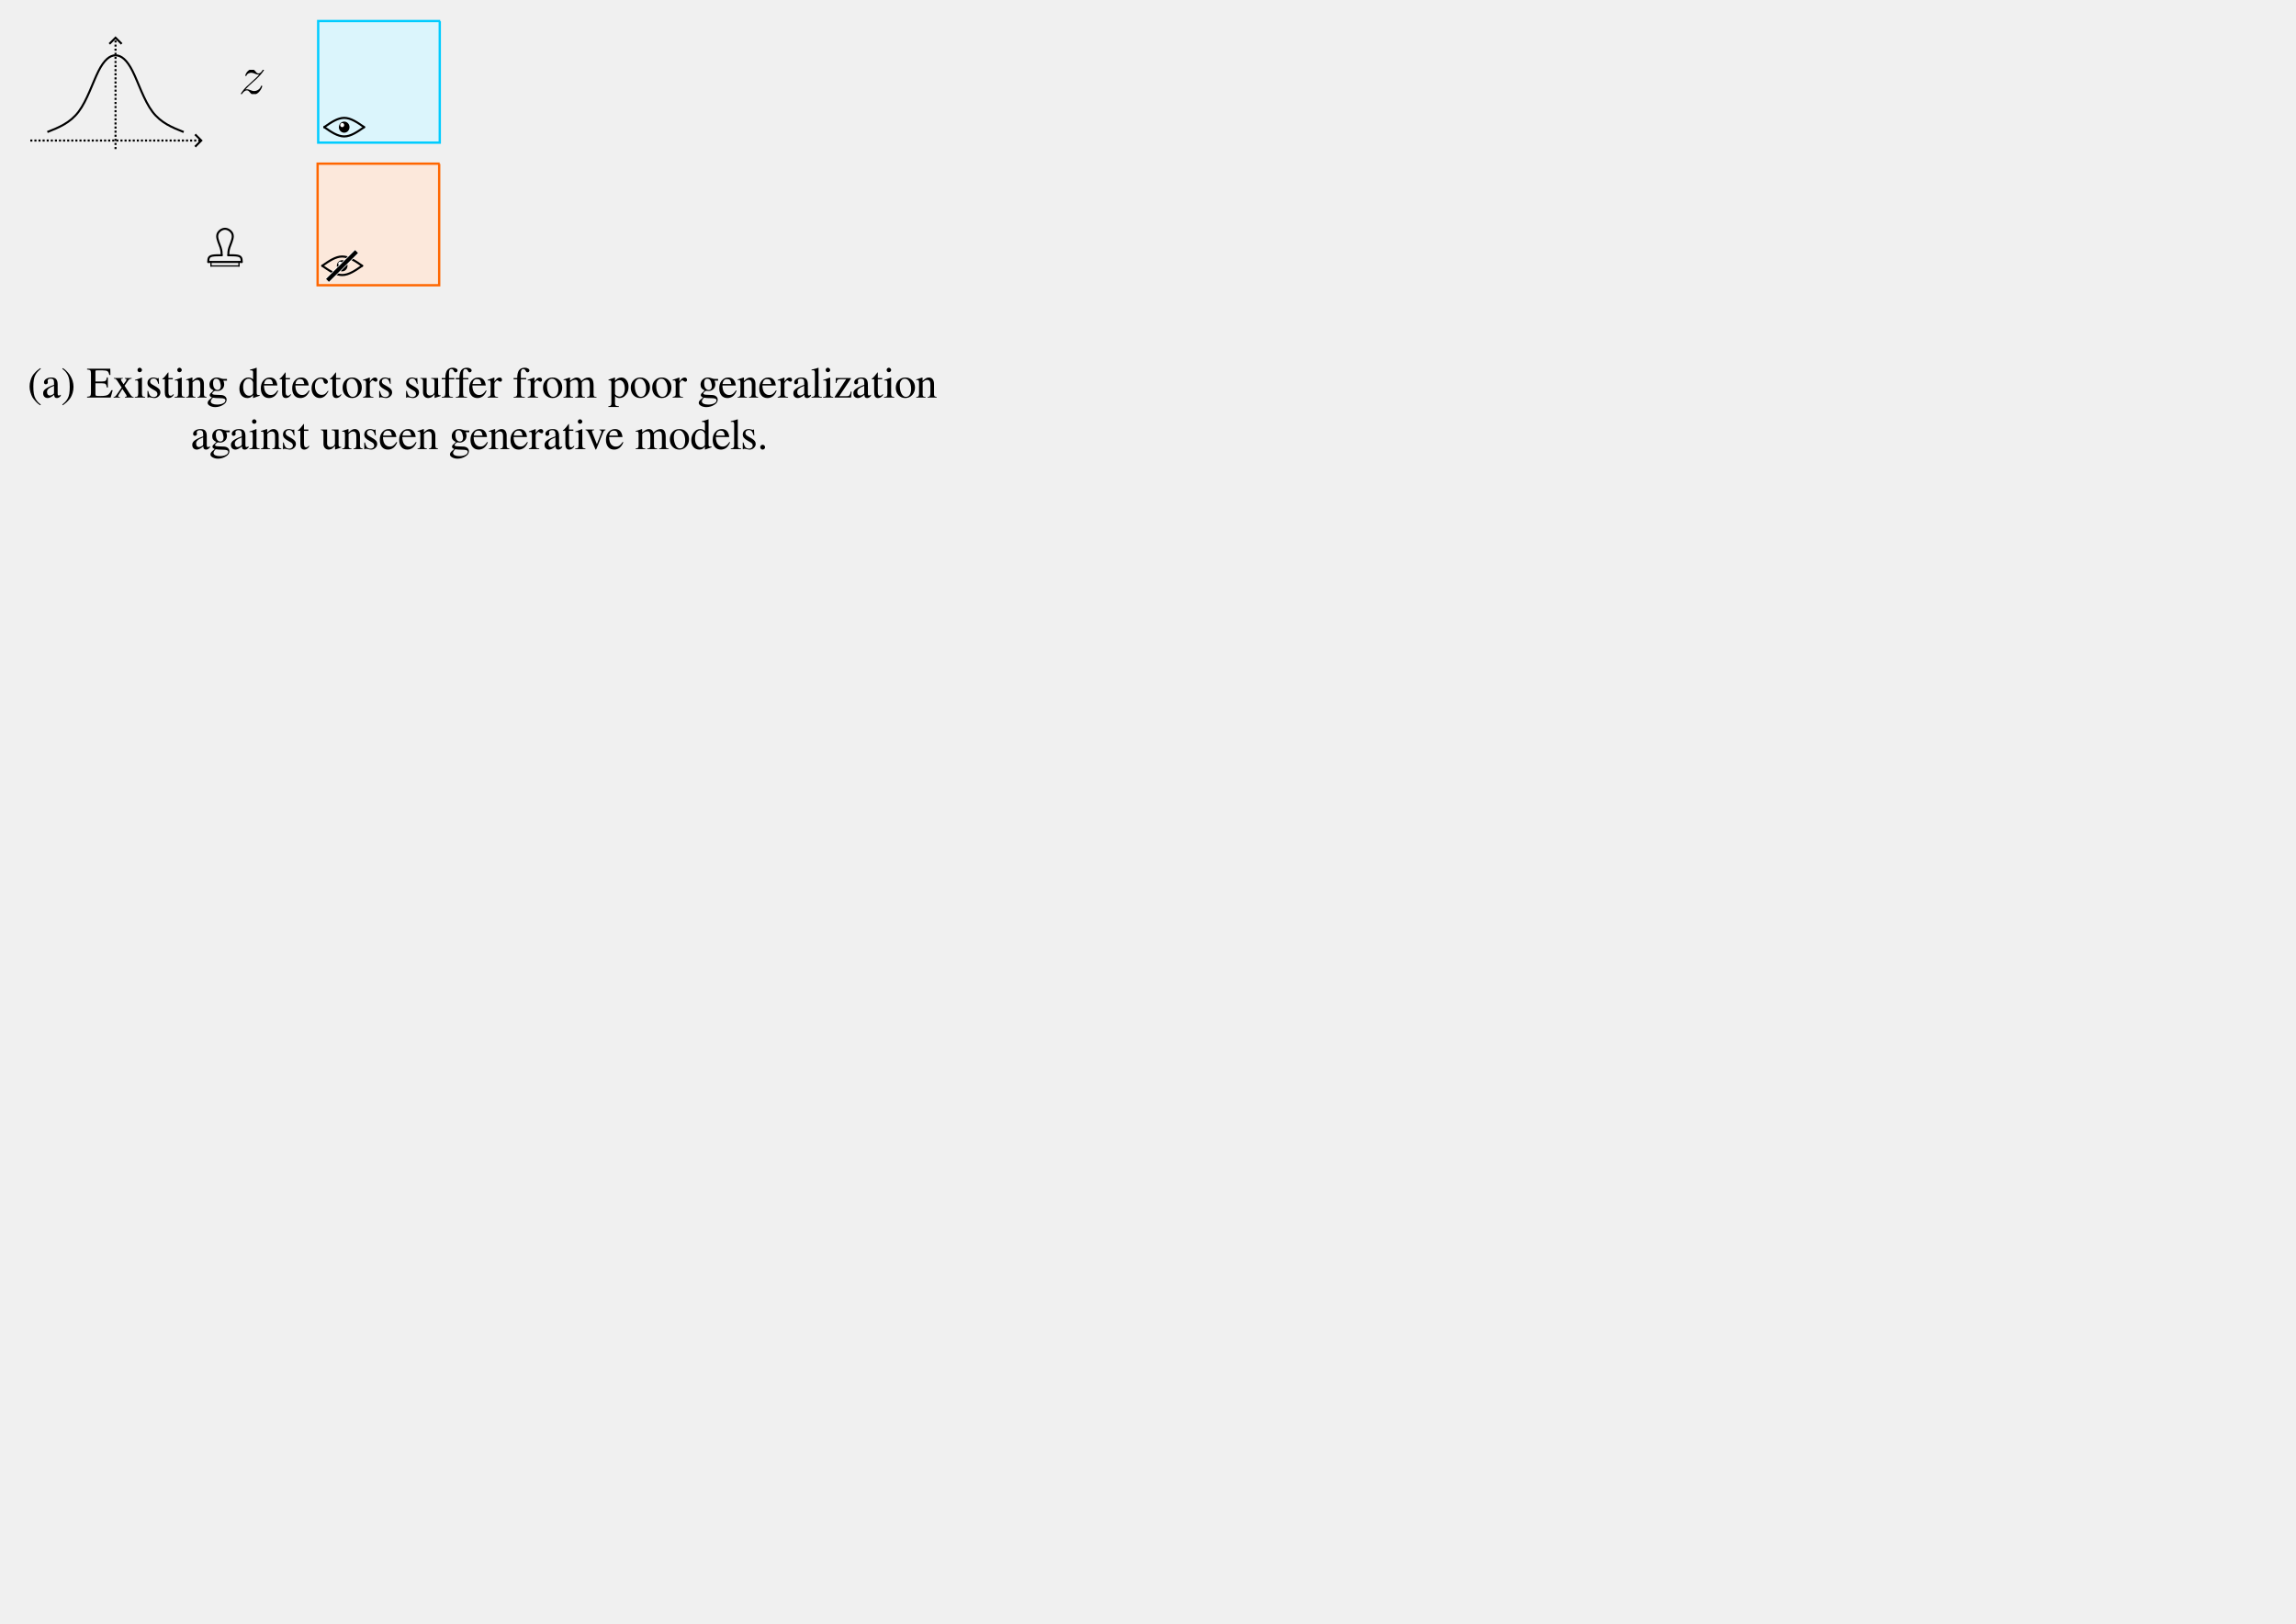
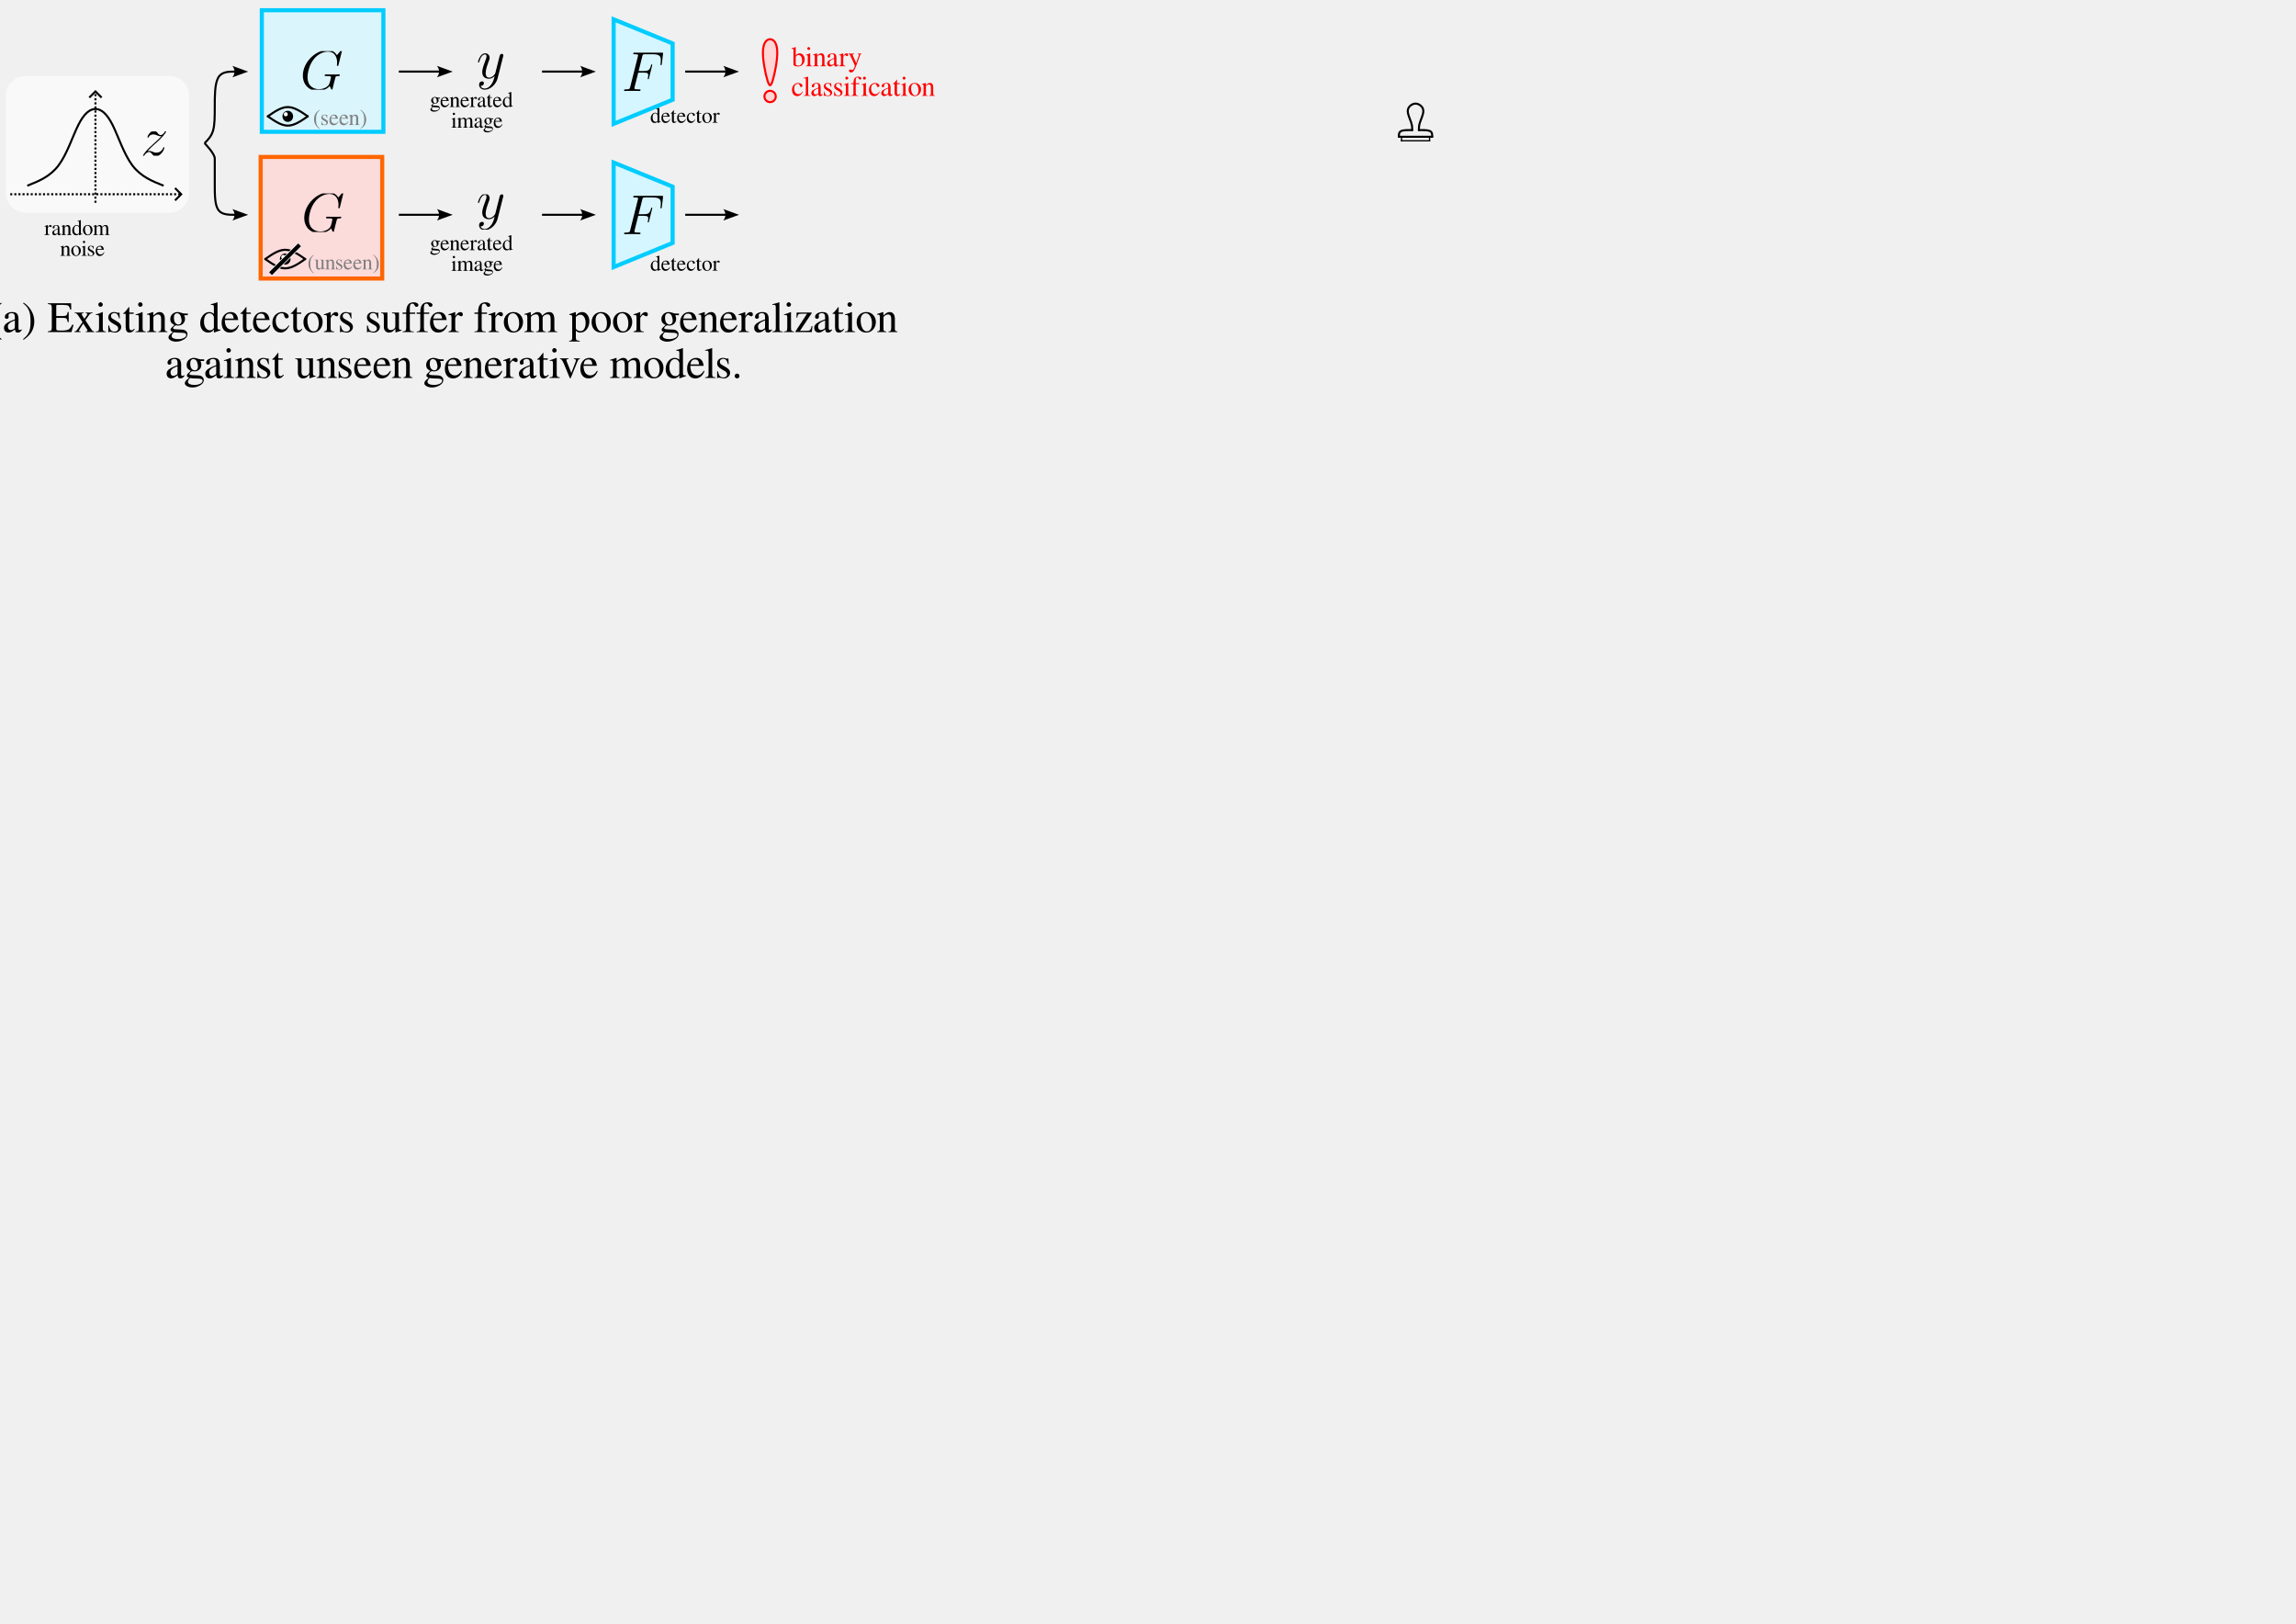
<svg xmlns="http://www.w3.org/2000/svg" width="297mm" height="210mm" viewBox="0 0 297 210" version="1.1" id="svg878">
  <defs id="defs875">
+     <marker style="overflow:visible" id="marker6601" refX="0" refY="0" orient="auto-start-reverse" markerWidth="7.7" markerHeight="5.6" viewBox="0 0 7.7 5.6" preserveAspectRatio="xMidYMid">
+       <path transform="scale(0.7)" d="M -2,-4 9,0 -2,4 c 2,-2.33 2,-5.66 0,-8 z" style="fill:context-stroke;fill-rule:evenodd;stroke:none" id="path6599" />
+     </marker>
+     <marker style="overflow:visible" id="marker6501" refX="0" refY="0" orient="auto-start-reverse" markerWidth="7.7" markerHeight="5.6" viewBox="0 0 7.7 5.6" preserveAspectRatio="xMidYMid">
+       <path transform="scale(0.7)" d="M -2,-4 9,0 -2,4 c 2,-2.33 2,-5.66 0,-8 z" style="fill:context-stroke;fill-rule:evenodd;stroke:none" id="path6499" />
+     </marker>
+     <marker style="overflow:visible" id="marker5292" refX="0" refY="0" orient="auto-start-reverse" markerWidth="7.7" markerHeight="5.6" viewBox="0 0 7.7 5.6" preserveAspectRatio="xMidYMid">
+       <path transform="scale(0.7)" d="M -2,-4 9,0 -2,4 c 2,-2.33 2,-5.66 0,-8 z" style="fill:context-stroke;fill-rule:evenodd;stroke:none" id="path5290" />
+     </marker>
+     <marker style="overflow:visible" id="Arrow2" refX="0" refY="0" orient="auto-start-reverse" markerWidth="7.7" markerHeight="5.6" viewBox="0 0 7.7 5.6" preserveAspectRatio="xMidYMid">
+       <path transform="scale(0.7)" d="M -2,-4 9,0 -2,4 c 2,-2.33 2,-5.66 0,-8 z" style="fill:context-stroke;fill-rule:evenodd;stroke:none" id="arrow2L" />
+     </marker>
    <marker style="overflow:visible" id="marker2051" refX="0" refY="0" orient="auto-start-reverse" markerWidth="4.061" markerHeight="6.707" viewBox="0 0 4.061 6.707" preserveAspectRatio="xMidYMid">
      <path style="fill:none;stroke:context-stroke;stroke-width:1;stroke-linecap:butt" d="M 3,-3 0,0 3,3" id="path2049" transform="rotate(180,0.125,0)" />
    </marker>
    <marker style="overflow:visible" id="Arrow1" refX="0" refY="0" orient="auto-start-reverse" markerWidth="4.061" markerHeight="6.707" viewBox="0 0 4.061 6.707" preserveAspectRatio="xMidYMid">
      <path style="fill:none;stroke:context-stroke;stroke-width:1;stroke-linecap:butt" d="M 3,-3 0,0 3,3" id="path5057" transform="rotate(180,0.125,0)" />
    </marker>
    <clipPath id="clipPath3138">
      <path d="M 0,0 H 10 V 8.895 H 0 Z m 0,0" id="path1634" />
    </clipPath>
+     <marker style="overflow:visible" id="marker6601-1" refX="0" refY="0" orient="auto-start-reverse" markerWidth="7.7" markerHeight="5.6" viewBox="0 0 7.7 5.6" preserveAspectRatio="xMidYMid">
+       <path transform="scale(0.7)" d="M -2,-4 9,0 -2,4 c 2,-2.33 2,-5.66 0,-8 z" style="fill:context-stroke;fill-rule:evenodd;stroke:none" id="path6599-9" />
+     </marker>
+     <marker style="overflow:visible" id="marker6601-1-8" refX="0" refY="0" orient="auto-start-reverse" markerWidth="7.7" markerHeight="5.6" viewBox="0 0 7.7 5.6" preserveAspectRatio="xMidYMid">
+       <path transform="scale(0.7)" d="M -2,-4 9,0 -2,4 c 2,-2.33 2,-5.66 0,-8 z" style="fill:context-stroke;fill-rule:evenodd;stroke:none" id="path6599-9-4" />
+     </marker>
+     <marker style="overflow:visible" id="marker6601-1-1" refX="0" refY="0" orient="auto-start-reverse" markerWidth="7.7" markerHeight="5.6" viewBox="0 0 7.7 5.6" preserveAspectRatio="xMidYMid">
+       <path transform="scale(0.7)" d="M -2,-4 9,0 -2,4 c 2,-2.33 2,-5.66 0,-8 z" style="fill:context-stroke;fill-rule:evenodd;stroke:none" id="path6599-9-0" />
+     </marker>
+     <marker style="overflow:visible" id="marker6601-1-2" refX="0" refY="0" orient="auto-start-reverse" markerWidth="7.7" markerHeight="5.6" viewBox="0 0 7.7 5.6" preserveAspectRatio="xMidYMid">
+       <path transform="scale(0.7)" d="M -2,-4 9,0 -2,4 c 2,-2.33 2,-5.66 0,-8 z" style="fill:context-stroke;fill-rule:evenodd;stroke:none" id="path6599-9-06" />
+     </marker>
+     <clipPath id="clipPath3311">
+       <path d="M 0,0 H 10 V 12.914 H 0 Z m 0,0" id="path2431" />
+     </clipPath>
+     <clipPath id="clipPath3311-5">
+       <path d="M 0,0 H 10 V 12.914 H 0 Z m 0,0" id="path2431-4" />
+     </clipPath>
+     <clipPath id="clipPath3200">
+       <path d="M 0,0 H 15.906 V 14.117 H 0 Z m 0,0" id="path948" />
+     </clipPath>
+     <clipPath id="clipPath3200-7">
+       <path d="M 0,0 H 15.906 V 14.117 H 0 Z m 0,0" id="path948-4" />
+     </clipPath>
+     <clipPath id="clipPath3200-7-4">
+       <path d="M 0,0 H 15.906 V 14.117 H 0 Z m 0,0" id="path948-4-3" />
+     </clipPath>
+     <clipPath id="clipPath2093">
+       <path d="M 1,0 H 15.961 V 14.117 H 1 Z m 0,0" id="path2044" />
+     </clipPath>
+     <clipPath id="clipPath2093-8">
+       <path d="M 1,0 H 15.961 V 14.117 H 1 Z m 0,0" id="path2044-9" />
+     </clipPath>
  </defs>
  <g id="layer1">
-     <g id="g2290">
-       <path style="fill:none;stroke:#000000;stroke-width:0.265px;stroke-linecap:butt;stroke-linejoin:miter;stroke-opacity:1" d="m 6.125,17.075 c 1.47,-0.584 2.94,-1.167 4.042,-2.626 1.102,-1.459 1.837,-3.794 2.572,-5.253 0.735,-1.459 1.47,-2.043 2.205,-2.043 0.735,1.133e-4 1.47,0.584 2.205,2.043 0.735,1.459 1.47,3.794 2.572,5.253 1.103,1.459 2.572,2.043 4.042,2.626" id="path1212" />
-       <path style="fill:none;stroke:#000000;stroke-width:0.265px;stroke-linecap:butt;stroke-linejoin:miter;stroke-dasharray:0.265, 0.265;stroke-dashoffset:0;stroke-opacity:1;marker-end:url(#Arrow1)" d="m 3.92,18.177 c 7.35,0 14.699,0 22.049,0" id="path1216" />
-       <path style="fill:none;stroke:#000000;stroke-width:0.265px;stroke-linecap:butt;stroke-linejoin:miter;stroke-dasharray:0.265, 0.265;stroke-dashoffset:0;stroke-opacity:1;marker-end:url(#marker2051)" d="m 14.944,19.28 c 0,-4.777 0,-9.554 0,-14.332" id="path2039" />
-     </g>
-     <g transform="translate(31.12713,8.951736)" id="g2197">
+     <rect style="fill:#f9f9f9;fill-opacity:0.999;stroke:none;stroke-width:0.165;stroke-linecap:round;stroke-linejoin:miter;stroke-dasharray:none;stroke-dashoffset:0" id="rect5987" width="23.716" height="17.679" x="0.755" y="9.832" ry="2.573" />
+     <path style="fill:none;stroke:#000000;stroke-width:0.265px;stroke-linecap:butt;stroke-linejoin:miter;stroke-opacity:1" d="m 3.528,24.019 c 1.47,-0.584 2.94,-1.167 4.042,-2.626 1.102,-1.459 1.837,-3.794 2.572,-5.253 0.735,-1.459 1.47,-2.043 2.205,-2.043 0.735,1.13e-4 1.47,0.584 2.205,2.043 0.735,1.459 1.47,3.794 2.572,5.253 1.103,1.459 2.572,2.043 4.042,2.626" id="path1212" />
+     <path style="fill:none;stroke:#000000;stroke-width:0.265px;stroke-linecap:butt;stroke-linejoin:miter;stroke-dasharray:0.265, 0.265;stroke-dashoffset:0;stroke-opacity:1;marker-end:url(#Arrow1)" d="m 1.323,25.121 c 7.35,0 14.699,0 22.049,0" id="path1216" />
+     <path style="fill:none;stroke:#000000;stroke-width:0.265px;stroke-linecap:butt;stroke-linejoin:miter;stroke-dasharray:0.265, 0.265;stroke-dashoffset:0;stroke-opacity:1;marker-end:url(#marker2051)" d="m 12.347,26.223 c 0,-4.777 0,-9.554 0,-14.332" id="path2039" />
+     <g transform="translate(18.4742,16.92327)" id="g2197">
      <g id="surface1" transform="matrix(0.352778,0,0,0.352778,-0.314193,0.075274)">
        <g clip-path="url(#clipPath3138)" clip-rule="nonzero" id="g19">
          <g style="fill:#000000;fill-opacity:1" id="g17">
            <g id="use15" transform="translate(0,8.896)">
              <path style="stroke:none" d="M 2.625,-1.672 C 3.516,-2.688 4.234,-3.328 5.266,-4.25 6.5,-5.328 7.047,-5.844 7.328,-6.156 8.781,-7.578 9.5,-8.781 9.5,-8.938 9.5,-9.109 9.344,-9.109 9.297,-9.109 9.156,-9.109 9.109,-9.031 9,-8.875 8.484,-8 8,-7.562 7.453,-7.562 c -0.438,0 -0.656,-0.188 -1.047,-0.672 -0.438,-0.531 -0.781,-0.875 -1.391,-0.875 -1.5,0 -2.406,1.875 -2.406,2.312 0,0.062 0.016,0.188 0.203,0.188 0.156,0 0.188,-0.078 0.25,-0.234 0.344,-0.812 1.344,-0.969 1.734,-0.969 0.422,0 0.844,0.156 1.281,0.328 0.781,0.344 1.109,0.344 1.312,0.344 0.156,0 0.234,0 0.328,-0.031 C 7.047,-6.359 5.922,-5.375 5,-4.531 l -2.094,1.922 c -1.25,1.281 -2.016,2.5 -2.016,2.656 0,0.125 0.094,0.156 0.219,0.156 0.125,0 0.156,-0.016 0.297,-0.266 0.328,-0.516 0.984,-1.281 1.75,-1.281 0.438,0 0.641,0.141 1.062,0.656 0.391,0.453 0.734,0.891 1.406,0.891 2.016,0 3.172,-2.625 3.172,-3.094 0,-0.078 -0.016,-0.203 -0.219,-0.203 -0.172,0 -0.188,0.078 -0.25,0.281 C 7.875,-1.594 6.656,-1.094 5.844,-1.094 5.406,-1.094 5,-1.234 4.562,-1.422 3.734,-1.75 3.516,-1.75 3.25,-1.75 c -0.219,0 -0.438,0 -0.625,0.078 z m 0,0" id="path26" />
            </g>
          </g>
        </g>
      </g>
    </g>
-     <rect style="fill:#d5f6ff;fill-opacity:0.796;stroke:#00ccff;stroke-width:0.3;stroke-linecap:square;stroke-dasharray:0.265, 0.265;stroke-dashoffset:0" id="rect2250" width="15.725" height="15.725" x="41.16" y="2.721" />
-     <rect style="fill:#ffe6d5;fill-opacity:0.796;stroke:#ff6600;stroke-width:0.3;stroke-linecap:square;stroke-dasharray:0.265, 0.265;stroke-dashoffset:0" id="rect2250-3" width="15.725" height="15.725" x="41.085" y="21.167" />
-     <g id="g2745" transform="translate(-40.52141,13.65586)">
+     <rect style="fill:#d5f6ff;fill-opacity:0.796;stroke:#00ccff;stroke-width:0.53;stroke-linecap:square;stroke-dasharray:none;stroke-dashoffset:0" id="rect2250" width="15.725" height="15.725" x="33.867" y="1.323" />
+     <rect style="fill:#ffd5d5;fill-opacity:0.796;stroke:#ff6600;stroke-width:0.53;stroke-linecap:square;stroke-dasharray:none;stroke-dashoffset:0" id="rect2250-3" width="15.725" height="15.725" x="33.717" y="20.298" />
+     <g id="g2745" transform="translate(113.4831,-2.532815)">
      <path style="fill:none;stroke:#000000;stroke-width:0.265px;stroke-linecap:round;stroke-linejoin:miter;stroke-opacity:1" d="m 69.194,19.356 c 0,-0.288 0,-0.576 -0.144,-1.009 -0.144,-0.433 -0.431,-1.01 -0.431,-1.442 -5.2e-5,-0.432 0.288,-0.721 0.575,-0.865 0.288,-0.144 0.575,-0.144 0.863,8.9e-5 0.288,0.144 0.575,0.433 0.575,0.865 -1.06e-4,0.433 -0.288,1.009 -0.431,1.442 -0.144,0.433 -0.144,0.721 -0.144,1.009" id="path2409" />
      <path style="fill:none;stroke:#000000;stroke-width:0.265px;stroke-linecap:round;stroke-linejoin:miter;stroke-opacity:1" d="m 67.469,20.221 h 4.314" id="path2521" />
      <path style="fill:none;stroke:#000000;stroke-width:0.265px;stroke-linecap:round;stroke-linejoin:miter;stroke-opacity:1" d="m 69.194,19.356 c -0.46,0 -0.92,0 -1.208,0.058 -0.288,0.058 -0.403,0.173 -0.46,0.317 -0.058,0.144 -0.058,0.317 -0.058,0.49" id="path2541" />
      <path style="fill:none;stroke:#000000;stroke-width:0.265px;stroke-linecap:round;stroke-linejoin:miter;stroke-opacity:1" d="m 70.057,19.356 c 0.46,0 0.921,0 1.208,0.058 0.288,0.058 0.403,0.173 0.46,0.317 0.057,0.144 0.057,0.317 0.057,0.49" id="path2557" />
      <path style="fill:none;stroke:#000000;stroke-width:0.165;stroke-linecap:square;stroke-linejoin:miter;stroke-dasharray:none;stroke-opacity:1" d="m 67.814,20.221 c 0,0.173 0,0.346 0,0.519" id="path2614" />
      <path style="fill:none;stroke:#000000;stroke-width:0.165;stroke-linecap:square;stroke-linejoin:miter;stroke-dasharray:none;stroke-opacity:1" d="m 71.437,20.221 c 1.72e-4,0.173 1.72e-4,0.346 0,0.519" id="path2630" />
      <path style="fill:none;stroke:#000000;stroke-width:0.165;stroke-linecap:square;stroke-linejoin:miter;stroke-dasharray:none;stroke-opacity:1" d="m 67.814,20.74 h 3.624" id="path2632" />
    </g>
-     <g id="g3177" transform="matrix(0.7965734,0,0,0.8402719,-10.74976,-1.058676)" style="stroke-width:1.222">
+     <g id="g3177" transform="matrix(0.7965734,0,0,0.8402719,-18.04352,-2.456592)" style="stroke-width:1.222">
      <path style="fill:none;stroke:#000000;stroke-width:0.323px;stroke-linecap:round;stroke-linejoin:miter;stroke-opacity:1" d="m 66.146,20.83 c 1.08,-0.714 2.161,-1.428 3.241,-1.427 1.08,1.07e-4 2.161,0.714 3.241,1.427" id="path2824" />
      <path style="fill:none;stroke:#000000;stroke-width:0.323px;stroke-linecap:round;stroke-linejoin:miter;stroke-opacity:1" d="m 66.146,20.83 c 1.081,0.714 2.161,1.428 3.241,1.428 1.08,-1.06e-4 2.161,-0.714 3.241,-1.428" id="path2840" />
      <ellipse style="fill:#000000;fill-opacity:0.999;stroke:none;stroke-width:0.202;stroke-linecap:square;stroke-linejoin:miter;stroke-dasharray:none;stroke-dashoffset:0" id="path2960" cx="69.387" cy="20.83" rx="0.864" ry="0.856" />
      <ellipse style="fill:#ffffff;fill-opacity:1;stroke:none;stroke-width:0.202;stroke-linecap:round;stroke-linejoin:miter;stroke-dasharray:none;stroke-dashoffset:0" id="path3118" cx="69.063" cy="20.509" rx="0.324" ry="0.321" />
    </g>
-     <g id="g3605" transform="translate(-20.3508,13.37094)">
+     <g id="g3605" transform="translate(-27.71955,12.50219)">
      <g id="g3681" transform="translate(-0.1873382,-0.06438965)">
        <g id="g3177-5" transform="matrix(0.7965734,0,0,0.8402719,9.529802,3.563867)" style="stroke-width:1.222">
          <path style="fill:none;stroke:#000000;stroke-width:0.323px;stroke-linecap:round;stroke-linejoin:miter;stroke-opacity:1" d="m 66.146,20.83 c 1.08,-0.714 2.161,-1.428 3.241,-1.427 1.08,1.07e-4 2.161,0.714 3.241,1.427" id="path2824-3" />
          <path style="fill:none;stroke:#000000;stroke-width:0.323px;stroke-linecap:round;stroke-linejoin:miter;stroke-opacity:1" d="m 66.146,20.83 c 1.081,0.714 2.161,1.428 3.241,1.428 1.08,-1.06e-4 2.161,-0.714 3.241,-1.428" id="path2840-5" />
          <ellipse style="fill:#000000;fill-opacity:0.999;stroke:none;stroke-width:0.202;stroke-linecap:square;stroke-linejoin:miter;stroke-dasharray:none;stroke-dashoffset:0" id="path2960-6" cx="69.387" cy="20.83" rx="0.864" ry="0.856" />
          <ellipse style="fill:#ffffff;fill-opacity:1;stroke:none;stroke-width:0.202;stroke-linecap:round;stroke-linejoin:miter;stroke-dasharray:none;stroke-dashoffset:0" id="path3118-2" cx="69.063" cy="20.509" rx="0.324" ry="0.321" />
        </g>
        <rect style="fill:#ffffff;fill-opacity:0.999;stroke:none;stroke-width:0.165;stroke-linecap:round;stroke-linejoin:miter;stroke-dasharray:none;stroke-dashoffset:0" id="rect3341" width="0.713" height="5.311" x="60.222" y="-33.759" transform="matrix(0.7047557,0.7094501,-0.7103265,0.7038724,0,0)" />
        <rect style="fill:#000000;fill-opacity:0.999;stroke:none;stroke-width:0.165;stroke-linecap:round;stroke-linejoin:miter;stroke-dasharray:none;stroke-dashoffset:0" id="rect3339" width="0.529" height="5.292" x="60.335" y="-33.776" transform="rotate(45.22584)" />
      </g>
    </g>
-     <text xml:space="preserve" style="font-size:5.644px;line-height:1.05;font-family:FreeSerif;-inkscape-font-specification:'FreeSerif, Normal';font-variant-ligatures:none;letter-spacing:0px;word-spacing:0px;stroke-width:0.265;font-weight:normal;font-style:normal;font-stretch:normal;font-variant:normal;font-variant-caps:normal;font-variant-numeric:normal;font-variant-east-asian:normal" x="3.562" y="51.418" id="text3867">
-       <tspan style="stroke-width:0.265;-inkscape-font-specification:'FreeSerif, Normal';font-family:FreeSerif;font-weight:normal;font-style:normal;font-stretch:normal;font-variant:normal;font-size:5.644px;font-variant-ligatures:none;font-variant-caps:normal;font-variant-numeric:normal;font-variant-east-asian:normal" x="3.562" y="51.418" id="tspan3919">(a) Existing detectors suffer from poor generalization</tspan>
-       <tspan style="stroke-width:0.265;-inkscape-font-specification:'FreeSerif, Normal';font-family:FreeSerif;font-weight:normal;font-style:normal;font-stretch:normal;font-variant:normal;font-size:5.644px;font-variant-ligatures:none;font-variant-caps:normal;font-variant-numeric:normal;font-variant-east-asian:normal" x="3.562" y="58.085" id="tspan3927">               against unseen generative models. </tspan>
+     <text xml:space="preserve" style="font-style:normal;font-variant:normal;font-weight:normal;font-stretch:normal;font-size:5.644px;line-height:1.05;font-family:FreeSerif;-inkscape-font-specification:'FreeSerif, Normal';font-variant-ligatures:none;font-variant-caps:normal;font-variant-numeric:normal;font-variant-east-asian:normal;letter-spacing:0px;word-spacing:0px;stroke-width:0.265" x="62.264" y="42.951" id="text3867">
+       <tspan style="font-style:normal;font-variant:normal;font-weight:normal;font-stretch:normal;font-size:5.644px;font-family:FreeSerif;-inkscape-font-specification:'FreeSerif, Normal';font-variant-ligatures:none;font-variant-caps:normal;font-variant-numeric:normal;font-variant-east-asian:normal;text-align:center;text-anchor:middle;stroke-width:0.265" x="62.264" y="42.951" id="tspan3919">(a) Existing detectors suffer from poor generalization</tspan>
+       <tspan style="font-style:normal;font-variant:normal;font-weight:normal;font-stretch:normal;font-size:5.644px;font-family:FreeSerif;-inkscape-font-specification:'FreeSerif, Normal';font-variant-ligatures:none;font-variant-caps:normal;font-variant-numeric:normal;font-variant-east-asian:normal;text-align:center;text-anchor:middle;stroke-width:0.265" x="62.969" y="48.878" id="tspan3927">against unseen generative models. </tspan>
+     </text>
+     <path style="fill:none;stroke:#000000;stroke-width:0.265px;stroke-linecap:butt;stroke-linejoin:miter;stroke-opacity:1;marker-end:url(#Arrow2)" d="m 26.458,18.521 c 0.441,-0.441 0.882,-0.882 1.102,-1.631 0.22,-0.75 0.22,-1.808 0.22,-3.131 0,-1.323 0,-2.91 0.441,-3.704 0.441,-0.794 1.323,-0.794 2.205,-0.794" id="path4097" />
+     <path style="fill:none;stroke:#000000;stroke-width:0.265px;stroke-linecap:butt;stroke-linejoin:miter;stroke-opacity:1;marker-end:url(#marker5292)" d="m 26.458,18.521 c 0,0 1.323,1.323 1.323,1.985 0,0.662 0,1.984 0,3.307 0,1.323 0,2.646 0.441,3.307 0.441,0.661 1.323,0.661 2.205,0.661" id="path4113" />
+     <text xml:space="preserve" style="font-size:2.777px;line-height:1.25;font-family:FreeSerif;-inkscape-font-specification:'FreeSerif, Normal';font-variant-ligatures:none;letter-spacing:0px;word-spacing:0px;fill:#808080;stroke-width:0.265" x="39.763" y="34.837" id="text5562-9">
+       <tspan id="tspan5560-7" style="fill:#808080;stroke-width:0.265" x="39.763" y="34.837">(unseen)</tspan>
+     </text>
+     <text xml:space="preserve" style="font-size:2.925px;line-height:1.25;font-family:FreeSerif;-inkscape-font-specification:'FreeSerif, Normal';font-variant-ligatures:none;letter-spacing:0px;word-spacing:0px;fill:#808080;stroke-width:0.265" x="40.488" y="16.164" id="text5562-9-3">
+       <tspan id="tspan5560-7-6" style="fill:#808080;stroke-width:0.265" x="40.488" y="16.164">(seen)</tspan>
+     </text>
+     <path style="fill:none;stroke:#000000;stroke-width:0.265px;stroke-linecap:butt;stroke-linejoin:miter;stroke-opacity:1;marker-end:url(#marker6601)" d="m 51.594,9.26 c 1.764,0 3.528,0 5.292,0" id="path6443" />
+     <path style="fill:none;stroke:#000000;stroke-width:0.265px;stroke-linecap:butt;stroke-linejoin:miter;stroke-opacity:1;marker-end:url(#marker6601-1)" d="m 70.115,9.26 c 1.764,0 3.528,0 5.292,0" id="path6443-7" />
+     <path style="fill:none;stroke:#000000;stroke-width:0.265px;stroke-linecap:butt;stroke-linejoin:miter;stroke-opacity:1;marker-end:url(#marker6601-1-1)" d="m 88.635,9.26 c 1.764,0 3.528,0 5.292,0" id="path6443-7-3" />
+     <path style="fill:none;stroke:#000000;stroke-width:0.265px;stroke-linecap:butt;stroke-linejoin:miter;stroke-opacity:1;marker-end:url(#marker6601-1-8)" d="m 70.115,27.781 c 1.764,0 3.528,0 5.292,0" id="path6443-7-0" />
+     <path style="fill:none;stroke:#000000;stroke-width:0.265px;stroke-linecap:butt;stroke-linejoin:miter;stroke-opacity:1;marker-end:url(#marker6501)" d="m 51.594,27.781 c 1.764,0 3.528,0 5.292,0" id="path6471" />
+     <text xml:space="preserve" style="font-size:2.82px;line-height:0.95;font-family:FreeSerif;-inkscape-font-specification:'FreeSerif, Normal';font-variant-ligatures:none;letter-spacing:0px;word-spacing:0px;stroke-width:0.265" x="63.461" y="13.833" id="text6809">
+       <tspan style="text-align:center;text-anchor:middle;stroke-width:0.265" x="63.461" y="13.833" id="tspan6811">generated</tspan>
+       <tspan style="text-align:center;text-anchor:middle;stroke-width:0.265" x="63.461" y="16.512" id="tspan6815">image</tspan>
+     </text>
+     <text xml:space="preserve" style="font-size:2.82px;line-height:0.95;font-family:FreeSerif;-inkscape-font-specification:'FreeSerif, Normal';font-variant-ligatures:none;letter-spacing:0px;word-spacing:0px;stroke-width:0.265" x="90.367" y="15.875" id="text6809-3">
+       <tspan style="text-align:center;text-anchor:middle;stroke-width:0.265" x="90.367" y="15.875" id="tspan6815-4">detector</tspan>
+     </text>
+     <text xml:space="preserve" style="font-size:2.82px;line-height:0.95;font-family:FreeSerif;-inkscape-font-specification:'FreeSerif, Normal';font-variant-ligatures:none;letter-spacing:0px;word-spacing:0px;stroke-width:0.265" x="90.367" y="34.999" id="text6809-3-9">
+       <tspan style="text-align:center;text-anchor:middle;stroke-width:0.265" x="90.367" y="34.999" id="tspan6815-4-2">detector</tspan>
+     </text>
+     <text xml:space="preserve" style="font-size:2.82px;line-height:0.95;font-family:FreeSerif;-inkscape-font-specification:'FreeSerif, Normal';font-variant-ligatures:none;letter-spacing:0px;word-spacing:0px;stroke-width:0.265" x="12.431" y="30.399" id="text6809-3-9-0">
+       <tspan style="text-align:center;text-anchor:middle;stroke-width:0.265" x="12.431" y="30.399" id="tspan6815-4-2-6">random</tspan>
+       <tspan style="text-align:center;text-anchor:middle;stroke-width:0.265" x="12.431" y="33.078" id="tspan11460">noise</tspan>
+     </text>
+     <text xml:space="preserve" style="font-size:2.82px;line-height:0.95;font-family:FreeSerif;-inkscape-font-specification:'FreeSerif, Normal';font-variant-ligatures:none;letter-spacing:0px;word-spacing:0px;stroke-width:0.265" x="63.461" y="32.353" id="text6809-2">
+       <tspan style="text-align:center;text-anchor:middle;stroke-width:0.265" x="63.461" y="32.353" id="tspan6811-9">generated</tspan>
+       <tspan style="text-align:center;text-anchor:middle;stroke-width:0.265" x="63.461" y="35.033" id="tspan6815-3">image</tspan>
+     </text>
+     <path id="rect7039-6" style="fill:#d5f6ff;fill-opacity:0.999;stroke:#00ccff;stroke-width:0.53;stroke-linecap:round;stroke-dasharray:none" d="m 79.375,21.021 7.633,3.12 v 7.281 L 79.375,34.542 Z" />
+     <path style="fill:none;stroke:#000000;stroke-width:0.265px;stroke-linecap:butt;stroke-linejoin:miter;stroke-opacity:1;marker-end:url(#marker6601-1-2)" d="m 88.635,27.781 c 1.764,0 3.528,0 5.292,0" id="path6443-7-5" />
+     <g transform="translate(61.82565,6.895702)" id="g9162">
+       <g id="g9160" transform="matrix(0.352778,0,0,0.352778,-0.198437,0.075274)">
+         <g clip-path="url(#clipPath3311)" clip-rule="nonzero" id="g9158">
+           <g style="fill:#000000;fill-opacity:1" id="g9156">
+             <g id="g9154" transform="translate(0,8.896)">
+               <path style="stroke:none" d="m 5.438,2.312 c -0.562,0.781 -1.375,1.484 -2.375,1.484 -0.25,0 -1.25,-0.031 -1.547,-0.984 C 1.562,2.828 1.672,2.828 1.719,2.828 2.328,2.828 2.75,2.297 2.75,1.812 2.75,1.344 2.359,1.172 2.047,1.172 c -0.328,0 -1.062,0.25 -1.062,1.266 0,1.047 0.891,1.781 2.078,1.781 2.062,0 4.141,-1.906 4.719,-4.203 L 9.812,-8.031 c 0.016,-0.109 0.062,-0.234 0.062,-0.359 0,-0.312 -0.25,-0.516 -0.562,-0.516 -0.188,0 -0.609,0.094 -0.781,0.703 L 7,-2.125 c -0.094,0.375 -0.094,0.406 -0.266,0.641 -0.406,0.578 -1.094,1.281 -2.094,1.281 -1.156,0 -1.25,-1.141 -1.25,-1.703 0,-1.172 0.562,-2.766 1.109,-4.25 0.234,-0.594 0.359,-0.891 0.359,-1.297 0,-0.875 -0.625,-1.656 -1.641,-1.656 -1.891,0 -2.656,3 -2.656,3.156 0,0.094 0.078,0.188 0.219,0.188 0.188,0 0.203,-0.078 0.297,-0.375 0.484,-1.734 1.281,-2.562 2.078,-2.562 0.188,0 0.547,0 0.547,0.688 0,0.531 -0.234,1.141 -0.547,1.922 -1.016,2.703 -1.016,3.391 -1.016,3.891 0,1.953 1.406,2.406 2.438,2.406 0.609,0 1.344,-0.188 2.078,-0.953 l 0.016,0.031 C 6.359,0.5 6.156,1.297 5.438,2.312 Z m 0,0" id="path9152" />
+             </g>
+           </g>
+         </g>
+       </g>
+     </g>
+     <g transform="translate(61.82565,25.06651)" id="g9162-7">
+       <g id="g9160-6" transform="matrix(0.352778,0,0,0.352778,-0.198437,0.075274)">
+         <g clip-path="url(#clipPath3311-5)" clip-rule="nonzero" id="g9158-5">
+           <g style="fill:#000000;fill-opacity:1" id="g9156-6">
+             <g id="g9154-9" transform="translate(0,8.896)">
+               <path style="stroke:none" d="m 5.438,2.312 c -0.562,0.781 -1.375,1.484 -2.375,1.484 -0.25,0 -1.25,-0.031 -1.547,-0.984 C 1.562,2.828 1.672,2.828 1.719,2.828 2.328,2.828 2.75,2.297 2.75,1.812 2.75,1.344 2.359,1.172 2.047,1.172 c -0.328,0 -1.062,0.25 -1.062,1.266 0,1.047 0.891,1.781 2.078,1.781 2.062,0 4.141,-1.906 4.719,-4.203 L 9.812,-8.031 c 0.016,-0.109 0.062,-0.234 0.062,-0.359 0,-0.312 -0.25,-0.516 -0.562,-0.516 -0.188,0 -0.609,0.094 -0.781,0.703 L 7,-2.125 c -0.094,0.375 -0.094,0.406 -0.266,0.641 -0.406,0.578 -1.094,1.281 -2.094,1.281 -1.156,0 -1.25,-1.141 -1.25,-1.703 0,-1.172 0.562,-2.766 1.109,-4.25 0.234,-0.594 0.359,-0.891 0.359,-1.297 0,-0.875 -0.625,-1.656 -1.641,-1.656 -1.891,0 -2.656,3 -2.656,3.156 0,0.094 0.078,0.188 0.219,0.188 0.188,0 0.203,-0.078 0.297,-0.375 0.484,-1.734 1.281,-2.562 2.078,-2.562 0.188,0 0.547,0 0.547,0.688 0,0.531 -0.234,1.141 -0.547,1.922 -1.016,2.703 -1.016,3.391 -1.016,3.891 0,1.953 1.406,2.406 2.438,2.406 0.609,0 1.344,-0.188 2.078,-0.953 l 0.016,0.031 C 6.359,0.5 6.156,1.297 5.438,2.312 Z m 0,0" id="path9152-3" />
+             </g>
+           </g>
+         </g>
+       </g>
+     </g>
+     <g transform="translate(80.72823,25.32834)" id="g9884-5">
+       <g id="g9882-2" transform="matrix(0.352778,0,0,0.352778,-0.336241,-0.0199321)">
+         <g clip-path="url(#clipPath3200-7)" clip-rule="nonzero" id="g9880-5">
+           <g style="fill:#000000;fill-opacity:1" id="g9878-4">
+             <g id="g9876-7" transform="translate(0,14.119)">
+               <path style="stroke:none" d="M 6.141,-6.734 H 8.125 c 1.562,0 1.688,0.359 1.688,0.953 0,0.266 -0.047,0.562 -0.141,1.016 -0.047,0.078 -0.062,0.188 -0.062,0.219 0,0.141 0.078,0.234 0.219,0.234 0.172,0 0.188,-0.094 0.266,-0.422 l 1.203,-4.812 c 0,-0.078 -0.062,-0.203 -0.203,-0.203 -0.188,0 -0.203,0.078 -0.297,0.438 -0.422,1.547 -0.844,1.984 -2.641,1.984 h -1.875 L 7.625,-12.688 c 0.188,-0.719 0.219,-0.781 1.078,-0.781 h 2.766 c 2.578,0 2.953,0.766 2.953,2.234 0,0.125 0,0.578 -0.062,1.109 -0.031,0.094 -0.062,0.359 -0.062,0.438 0,0.172 0.094,0.234 0.219,0.234 0.156,0 0.234,-0.094 0.281,-0.469 l 0.422,-3.609 c 0,-0.062 0.047,-0.266 0.047,-0.312 0,-0.219 -0.188,-0.219 -0.562,-0.219 H 4.922 c -0.391,0 -0.609,0 -0.609,0.375 0,0.219 0.156,0.219 0.5,0.219 1.281,0 1.281,0.141 1.281,0.375 0,0.094 -0.016,0.188 -0.078,0.406 L 3.219,-1.531 C 3.031,-0.812 3,-0.594 1.547,-0.594 c -0.391,0 -0.594,0 -0.594,0.359 C 0.953,0 1.141,0 1.266,0 1.656,0 2.062,-0.047 2.453,-0.047 h 2.688 C 5.594,-0.047 6.094,0 6.547,0 c 0.188,0 0.438,0 0.438,-0.375 0,-0.219 -0.125,-0.219 -0.578,-0.219 -1.641,0 -1.672,-0.156 -1.672,-0.453 0,-0.109 0.031,-0.281 0.078,-0.422 z m 0,0" id="path9874-4" />
+             </g>
+           </g>
+         </g>
+       </g>
+     </g>
+     <path id="rect7039-6-0" style="fill:#d5f6ff;fill-opacity:0.999;stroke:#00ccff;stroke-width:0.53;stroke-linecap:round;stroke-dasharray:none" d="m 79.375,2.5 7.633,3.12 V 12.901 L 79.375,16.021 Z" />
+     <g transform="translate(80.72823,6.807508)" id="g9884-5-7">
+       <g id="g9882-2-8" transform="matrix(0.352778,0,0,0.352778,-0.336241,-0.0199321)">
+         <g clip-path="url(#clipPath3200-7-4)" clip-rule="nonzero" id="g9880-5-6">
+           <g style="fill:#000000;fill-opacity:1" id="g9878-4-8">
+             <g id="g9876-7-8" transform="translate(0,14.119)">
+               <path style="stroke:none" d="M 6.141,-6.734 H 8.125 c 1.562,0 1.688,0.359 1.688,0.953 0,0.266 -0.047,0.562 -0.141,1.016 -0.047,0.078 -0.062,0.188 -0.062,0.219 0,0.141 0.078,0.234 0.219,0.234 0.172,0 0.188,-0.094 0.266,-0.422 l 1.203,-4.812 c 0,-0.078 -0.062,-0.203 -0.203,-0.203 -0.188,0 -0.203,0.078 -0.297,0.438 -0.422,1.547 -0.844,1.984 -2.641,1.984 h -1.875 L 7.625,-12.688 c 0.188,-0.719 0.219,-0.781 1.078,-0.781 h 2.766 c 2.578,0 2.953,0.766 2.953,2.234 0,0.125 0,0.578 -0.062,1.109 -0.031,0.094 -0.062,0.359 -0.062,0.438 0,0.172 0.094,0.234 0.219,0.234 0.156,0 0.234,-0.094 0.281,-0.469 l 0.422,-3.609 c 0,-0.062 0.047,-0.266 0.047,-0.312 0,-0.219 -0.188,-0.219 -0.562,-0.219 H 4.922 c -0.391,0 -0.609,0 -0.609,0.375 0,0.219 0.156,0.219 0.5,0.219 1.281,0 1.281,0.141 1.281,0.375 0,0.094 -0.016,0.188 -0.078,0.406 L 3.219,-1.531 C 3.031,-0.812 3,-0.594 1.547,-0.594 c -0.391,0 -0.594,0 -0.594,0.359 C 0.953,0 1.141,0 1.266,0 1.656,0 2.062,-0.047 2.453,-0.047 h 2.688 C 5.594,-0.047 6.094,0 6.547,0 c 0.188,0 0.438,0 0.438,-0.375 0,-0.219 -0.125,-0.219 -0.578,-0.219 -1.641,0 -1.672,-0.156 -1.672,-0.453 0,-0.109 0.031,-0.281 0.078,-0.422 z m 0,0" id="path9874-4-4" />
+             </g>
+           </g>
+         </g>
+       </g>
+     </g>
+     <path style="fill:#ffd5d5;stroke:#ff0000;stroke-width:0.265px;stroke-linecap:butt;stroke-linejoin:miter;stroke-opacity:1" d="m 98.69,6.614 c 0.044,-1.103 0.485,-1.544 0.926,-1.543 0.441,1.357e-4 0.882,0.441 0.926,1.544 0.044,1.102 -0.309,2.866 -0.573,3.748 -0.264,0.882 -0.441,0.882 -0.706,3.3e-5 C 98.998,9.481 98.645,7.717 98.69,6.614 Z" id="path10901" />
+     <path style="fill:#ffd5d5;stroke:#ff0000;stroke-width:0.265px;stroke-linecap:butt;stroke-linejoin:miter;stroke-opacity:1" d="m 99.775,11.762 c -0.187,-0.042 -0.391,-0.006 -0.553,0.097 -0.162,0.103 -0.28,0.272 -0.322,0.459 -0.042,0.187 -0.006,0.391 0.097,0.553 0.103,0.162 0.272,0.28 0.459,0.322 0.187,0.042 0.391,0.006 0.553,-0.097 0.162,-0.103 0.28,-0.272 0.322,-0.459 0.042,-0.187 0.006,-0.391 -0.097,-0.553 -0.103,-0.162 -0.272,-0.28 -0.459,-0.322 z" id="path11019" />
+     <g transform="translate(39.17625,6.463638)" id="g11949">
+       <g id="g11947" transform="matrix(0.352778,0,0,0.352778,-0.363802,0.150945)">
+         <g clip-path="url(#clipPath2093)" clip-rule="nonzero" id="g11945">
+           <g style="fill:#000000;fill-opacity:1" id="g11943">
+             <g id="g11941" transform="translate(0,14.119)">
+               <path style="stroke:none" d="m 15.406,-14.359 c 0,-0.188 -0.141,-0.188 -0.188,-0.188 -0.031,0 -0.125,0 -0.281,0.219 L 13.516,-12.625 C 13.406,-12.781 13,-13.516 12.188,-13.984 c -0.891,-0.562 -1.781,-0.562 -2.094,-0.562 -4.406,0 -9.062,4.516 -9.062,9.375 0,3.422 2.359,5.609 5.453,5.609 1.484,0 3.375,-0.5 4.406,-1.797 0.219,0.781 0.672,1.344 0.828,1.344 0.094,0 0.125,-0.062 0.141,-0.062 0.016,-0.047 0.188,-0.766 0.281,-1.141 l 0.328,-1.328 c 0.172,-0.672 0.25,-0.969 0.406,-1.578 0.203,-0.797 0.234,-0.859 1.375,-0.875 0.078,0 0.328,0 0.328,-0.391 0,-0.203 -0.203,-0.203 -0.266,-0.203 -0.344,0 -0.734,0.031 -1.109,0.031 h -1.125 c -0.859,0 -1.766,-0.031 -2.625,-0.031 -0.172,0 -0.422,0 -0.422,0.375 0,0.203 0.156,0.203 0.156,0.219 h 0.516 c 1.641,0 1.641,0.172 1.641,0.469 0,0.031 -0.391,2.109 -0.781,2.734 -0.797,1.156 -2.422,1.625 -3.641,1.625 -1.594,0 -4.172,-0.812 -4.172,-4.391 0,-1.391 0.5,-4.547 2.5,-6.875 1.297,-1.5 3.219,-2.5 5.031,-2.5 2.438,0 3.312,2.078 3.312,3.984 0,0.328 -0.078,0.781 -0.078,1.078 0,0.172 0.203,0.172 0.266,0.172 0.219,0 0.25,-0.016 0.328,-0.391 z m 0,0" id="path11939" />
+             </g>
+           </g>
+         </g>
+       </g>
+     </g>
+     <g transform="translate(39.35677,24.87083)" id="g11949-2">
+       <g id="g11947-6" transform="matrix(0.352778,0,0,0.352778,-0.363802,0.150945)">
+         <g clip-path="url(#clipPath2093-8)" clip-rule="nonzero" id="g11945-6">
+           <g style="fill:#000000;fill-opacity:1" id="g11943-4">
+             <g id="g11941-9" transform="translate(0,14.119)">
+               <path style="stroke:none" d="m 15.406,-14.359 c 0,-0.188 -0.141,-0.188 -0.188,-0.188 -0.031,0 -0.125,0 -0.281,0.219 L 13.516,-12.625 C 13.406,-12.781 13,-13.516 12.188,-13.984 c -0.891,-0.562 -1.781,-0.562 -2.094,-0.562 -4.406,0 -9.062,4.516 -9.062,9.375 0,3.422 2.359,5.609 5.453,5.609 1.484,0 3.375,-0.5 4.406,-1.797 0.219,0.781 0.672,1.344 0.828,1.344 0.094,0 0.125,-0.062 0.141,-0.062 0.016,-0.047 0.188,-0.766 0.281,-1.141 l 0.328,-1.328 c 0.172,-0.672 0.25,-0.969 0.406,-1.578 0.203,-0.797 0.234,-0.859 1.375,-0.875 0.078,0 0.328,0 0.328,-0.391 0,-0.203 -0.203,-0.203 -0.266,-0.203 -0.344,0 -0.734,0.031 -1.109,0.031 h -1.125 c -0.859,0 -1.766,-0.031 -2.625,-0.031 -0.172,0 -0.422,0 -0.422,0.375 0,0.203 0.156,0.203 0.156,0.219 h 0.516 c 1.641,0 1.641,0.172 1.641,0.469 0,0.031 -0.391,2.109 -0.781,2.734 -0.797,1.156 -2.422,1.625 -3.641,1.625 -1.594,0 -4.172,-0.812 -4.172,-4.391 0,-1.391 0.5,-4.547 2.5,-6.875 1.297,-1.5 3.219,-2.5 5.031,-2.5 2.438,0 3.312,2.078 3.312,3.984 0,0.328 -0.078,0.781 -0.078,1.078 0,0.172 0.203,0.172 0.266,0.172 0.219,0 0.25,-0.016 0.328,-0.391 z m 0,0" id="path11939-5" />
+             </g>
+           </g>
+         </g>
+       </g>
+     </g>
+     <text xml:space="preserve" style="font-size:3.644px;line-height:1.05;font-family:FreeSerif;-inkscape-font-specification:'FreeSerif, Normal';font-variant-ligatures:none;letter-spacing:0px;word-spacing:0px;fill:#ff0000;stroke-width:0.265" x="102.357" y="8.573" id="text12621">
+       <tspan id="tspan12619" style="fill:#ff0000;stroke-width:0.265" x="102.357" y="8.573">binary</tspan>
+       <tspan style="fill:#ff0000;stroke-width:0.265" x="102.357" y="12.399" id="tspan12623">classification</tspan>
    </text>
  </g>
</svg>
